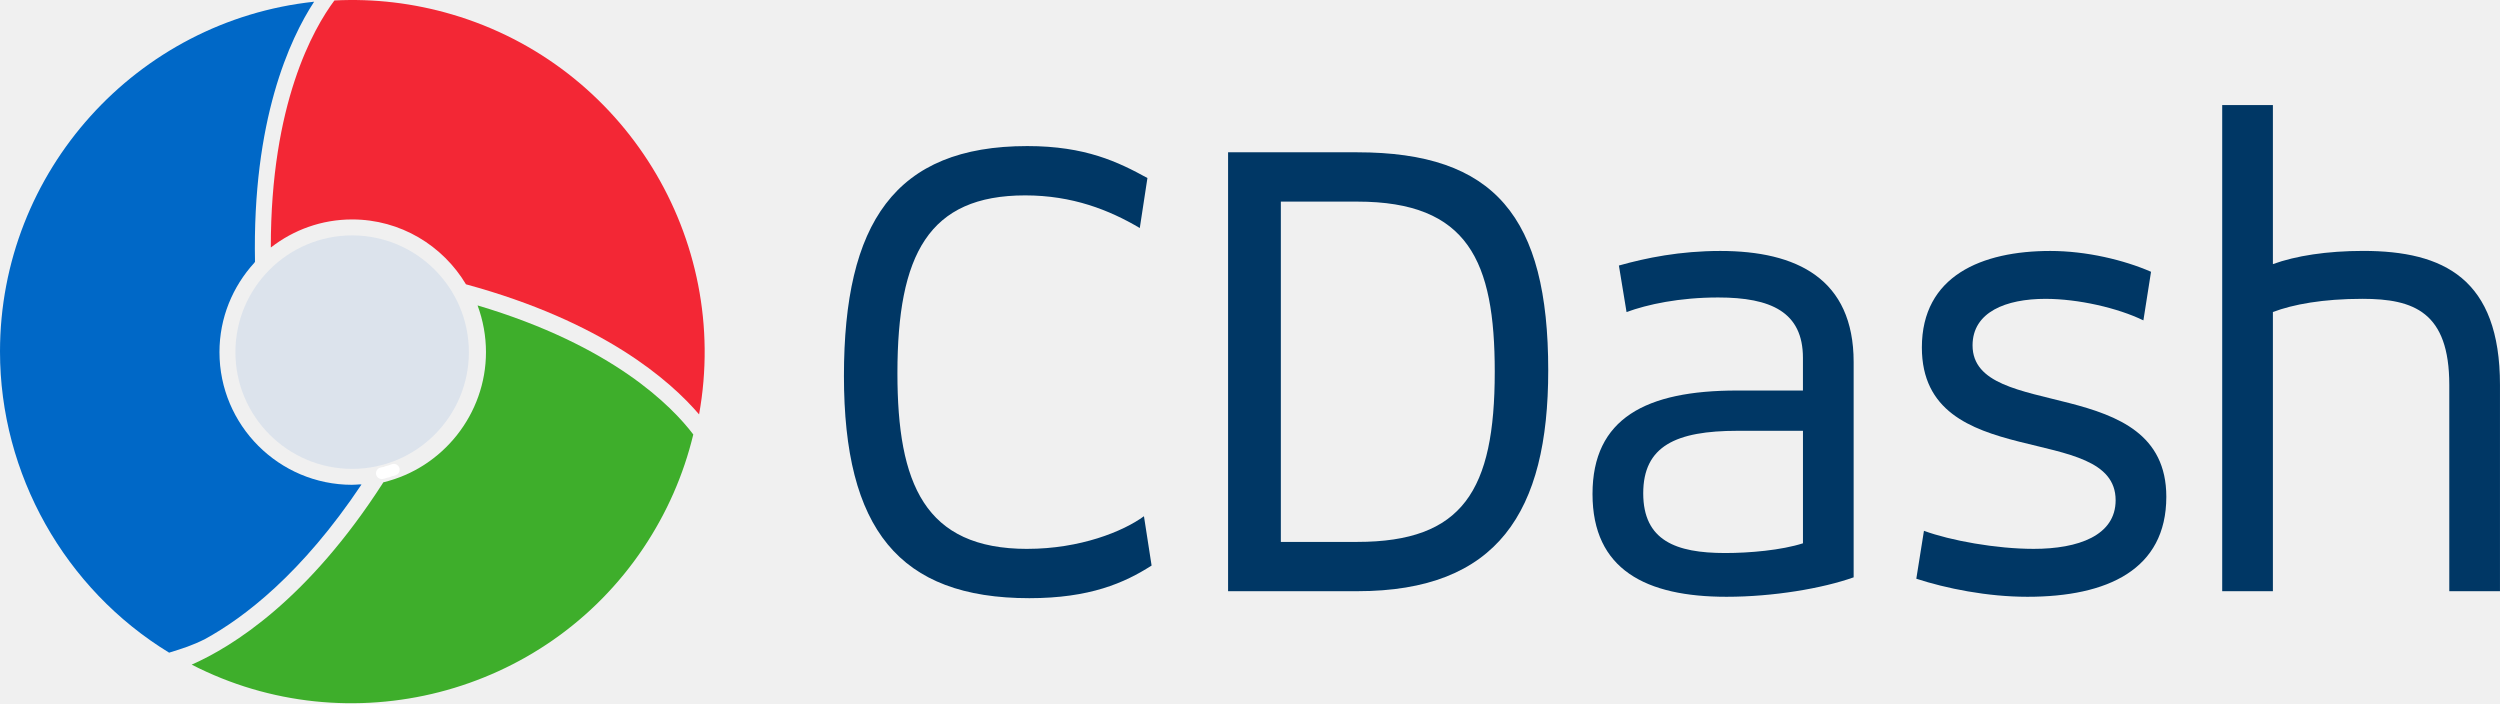
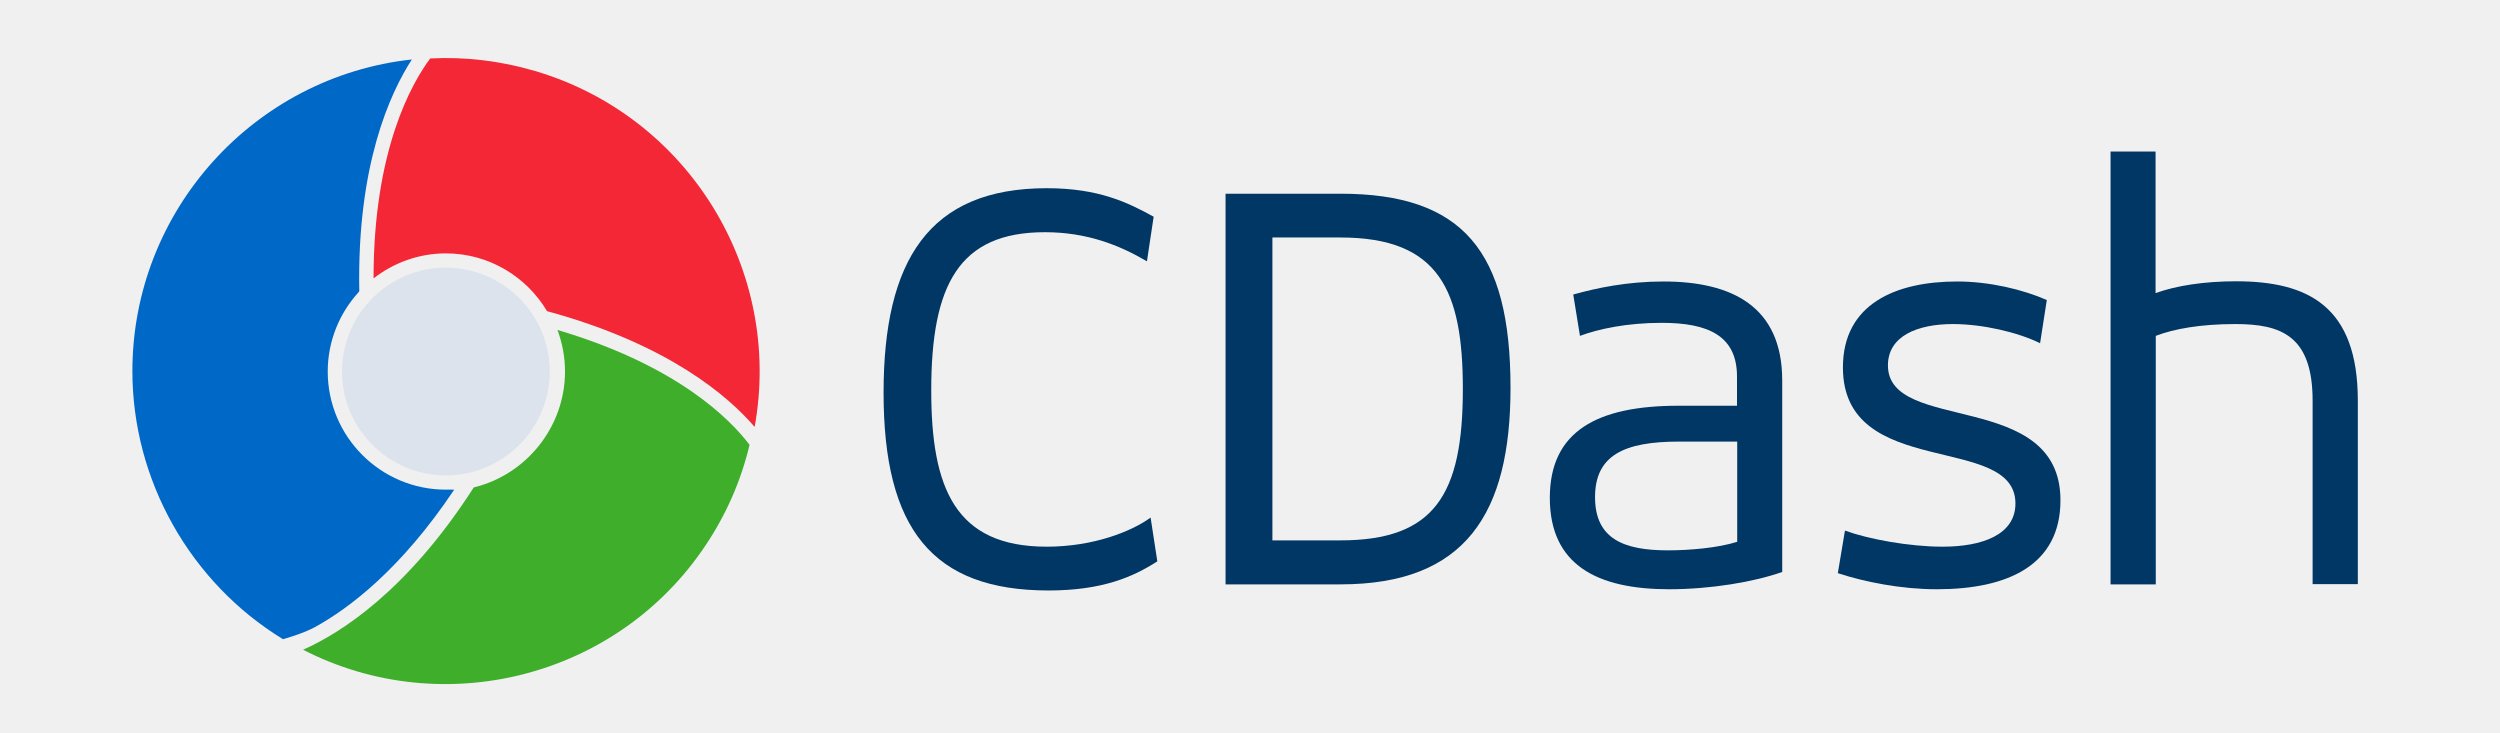
- <svg xmlns="http://www.w3.org/2000/svg" id="Layer_2" viewBox="0 0 1092.44 307.3">
+ <svg xmlns="http://www.w3.org/2000/svg" version="1.1" x="0px" y="0px" viewBox="0 0 1227.4 359.8" enable-background="new 0 0 1227.4 359.8" xml:space="preserve">
+   <g id="Layer_1">
+ </g>
  <g id="CDash">
-     <path d="m197.45,6.28C180.69,1.36,163.46-.68,146.13.2c-9.23,12.38-27.83,45.13-27.79,107.87,0,0,.1.01.11.01,9.81-7.61,22.08-12.19,35.43-12.19,21.13,0,39.61,11.41,49.74,28.35,0,0,.09.02.09.02,59.78,16.29,89.1,41.99,101.77,56.82,13.87-76.76-32.42-152.59-108.03-174.8Z" style="fill:#f32735;" />
-     <path d="m153.88,211.85c-31.97,0-57.98-26.01-57.98-57.98,0-15.03,5.8-28.7,15.21-39.01.11-.15.2-.33.32-.46-1.22-61.96,15.18-97.33,25.83-113.65C59.72,9.06,0,74.84,0,153.64c0,53.46,28.28,103.72,73.9,131.56l.47-.15c5.24-1.62,9.77-3.03,15.24-5.81,16.93-9.26,42.28-28.48,68.37-67.55-.34.02-.67-.02-1.01-.01-1.03.05-2.05.16-3.09.16Z" style="fill:#0068c7;" />
-     <path d="m208.68,133.45c2.42,6.51,3.68,13.44,3.68,20.42,0,26.95-18.77,50.63-44.83,56.88-32.98,51.4-66,71.85-83.77,79.68,68.66,35.33,154.16,13.69,197.49-51.12,10.16-15.21,17.46-31.84,21.7-49.46-9.21-12.17-35.11-38.83-94.27-56.39Z" style="fill:#3eae2b;" />
-     <path d="m171.32,205.49c.26-.09.51-.17.77-.26-.26.09-.51.18-.77.26Z" style="fill:#064f8c;" />
-     <path d="m171.32,208.04c-1.06,0-2.05-.67-2.41-1.73-.09-.27-.13-.54-.13-.81,0-1.06.67-2.05,1.73-2.41l.13-.04c.2-.07.4-.13.6-.2,1.32-.47,2.78.22,3.25,1.55.1.28.15.57.15.85,0,1.05-.65,2.03-1.69,2.4-.23.08-.45.16-.68.23l-.13.04c-.27.09-.54.13-.81.13Z" style="fill:#fff;" />
-     <path d="m166.84,206.79c.26-.06.52-.12.77-.19-.26.07-.51.13-.77.19Z" style="fill:#064f8c;" />
-     <path d="m166.84,209.34c-1.15,0-2.19-.78-2.47-1.94-.05-.2-.07-.41-.07-.6,0-1.15.78-2.18,1.94-2.47l.74-.18c1.36-.34,2.75.47,3.09,1.83.05.21.08.42.08.63,0,1.13-.76,2.17-1.91,2.46l-.8.2c-.2.05-.4.07-.6.07Z" style="fill:#fff;" />
-     <path d="m169.1,206.19c.26-.07.52-.15.77-.23-.26.08-.51.15-.77.23Z" style="fill:#064f8c;" />
-     <path d="m169.1,208.73c-1.1,0-2.12-.72-2.44-1.84-.07-.24-.1-.47-.1-.71,0-1.1.72-2.12,1.84-2.44l.74-.22c1.34-.41,2.76.35,3.17,1.69.41,1.34-.34,2.76-1.69,3.18-.22.07-.45.13-.67.2l-.14.04c-.24.07-.47.1-.71.1Z" style="fill:#fff;" />
-     <path d="m153.88,102.86c-28.12,0-51.01,22.89-51.01,51.02s22.89,51.01,51.01,51.01,51.01-22.89,51.01-51.01-22.89-51.02-51.01-51.02Z" style="fill:#dce3ec;" />
-     <path d="m448.9,239.84c23.06,0,41.88-7.59,50.98-14.26l3.34,21.55c-11.84,7.59-27.01,14.26-53.41,14.26-57.05,0-81.03-30.35-81.03-97.11s22.15-100.45,80.12-100.45c25.49,0,39.76,6.98,52.5,13.96l-3.34,21.85c-13.35-7.89-29.44-14.26-50.07-14.26-42.18,0-55.84,25.79-55.84,77.69,0,48.25,11.84,76.78,56.75,76.78Z" style="fill:#003765;" />
-     <path d="m536.64,66.55h56.45c60.09,0,83.45,28.22,83.45,95.29,0,61.91-22.15,96.5-83.45,96.5h-56.45V66.55Zm116.53,95.9c0-48.25-11.53-74.35-60.09-74.35h-33.38v148.7h33.38c46.13,0,60.09-22.46,60.09-74.35Z" style="fill:#003765;" />
-     <path d="m810,252.28c-13.66,4.86-35.2,8.5-55.54,8.5-35.2,0-58.57-11.84-58.57-44.91s23.37-45.22,63.12-45.22h28.83v-14.26c0-20.03-13.96-26.4-37.02-26.4-17,0-30.95,3.03-40.06,6.37l-3.34-20.33c11.84-3.34,26.7-6.37,44.31-6.37,33.38,0,58.27,12.14,58.27,48.56v94.08Zm-22.15-64.03h-28.53c-27.01,0-41.27,6.68-41.27,27.31s14.26,26.1,35.81,26.1c10.62,0,24.58-1.22,33.99-4.25v-49.16Z" style="fill:#003765;" />
-     <path d="m840.72,231.95c11.53,4.25,31.56,7.89,47.95,7.89,19.42,0,35.81-5.77,35.81-21.24,0-34.9-84.67-11.23-84.67-66.76,0-31.26,26.1-42.18,56.14-42.18,15.78,0,32.17,3.95,44,9.1l-3.34,21.24c-11.23-5.46-28.53-9.41-42.79-9.41-17.3,0-31.86,5.77-31.86,20.33,0,33.69,84.67,11.53,84.67,66.16,0,31.87-25.8,43.7-60.69,43.7-17.6,0-35.51-3.64-48.56-7.89l3.34-20.94Z" style="fill:#003765;" />
-     <path d="m971.05,45.92h22.15v69.49c10.01-3.64,23.67-5.77,39.45-5.77,35.2,0,59.78,12.14,59.78,58.57v90.13h-22.15v-90.13c0-31.86-15.48-37.63-37.93-37.63-17.3,0-30.35,2.43-39.15,5.77v121.99h-22.15V45.92Z" style="fill:#003765;" />
+     <g>
+       <path fill="#F32735" d="M262.5,34.8c-16.8-4.9-34-7-51.3-6.1c-9.2,12.4-27.8,45.1-27.8,107.9c0,0,0.1,0,0.1,0    c9.8-7.6,22.1-12.2,35.4-12.2c21.1,0,39.6,11.4,49.7,28.4c0,0,0.1,0,0.1,0c59.8,16.3,89.1,42,101.8,56.8    C384.4,132.8,338.1,57,262.5,34.8z" />
+     </g>
+     <g>
+       <path fill="#0068C7" d="M218.9,240.4c-32,0-58-26-58-58c0-15,5.8-28.7,15.2-39c0.1-0.1,0.2-0.3,0.3-0.5    c-1.2-62,15.2-97.3,25.8-113.7C124.8,37.6,65,103.4,65,182.2c0,53.5,28.3,103.7,73.9,131.6l0.5-0.1c5.2-1.6,9.8-3,15.2-5.8    c16.9-9.3,42.3-28.5,68.4-67.5c-0.3,0-0.7,0-1,0C221,240.3,220,240.4,218.9,240.4z" />
+     </g>
+     <path fill="#3EAE2B" d="M273.7,162c2.4,6.5,3.7,13.4,3.7,20.4c0,27-18.8,50.6-44.8,56.9c-33,51.4-66,71.8-83.8,79.7   c68.7,35.3,154.2,13.7,197.5-51.1c10.2-15.2,17.5-31.8,21.7-49.5C358.8,206.2,332.9,179.5,273.7,162z" />
+     <path fill="#DCE3EC" d="M218.9,131.4c-28.1,0-51,22.9-51,51c0,28.1,22.9,51,51,51s51-22.9,51-51C269.9,154.3,247,131.4,218.9,131.4   z" />
+     <g>
+       <path fill="#003765" d="M513.9,268.4c23.1,0,41.9-7.6,51-14.3l3.3,21.5c-11.8,7.6-27,14.3-53.4,14.3c-57.1,0-81-30.3-81-97.1    c0-64.9,22.2-100.4,80.1-100.4c25.5,0,39.8,7,52.5,14l-3.3,21.9c-13.4-7.9-29.4-14.3-50.1-14.3c-42.2,0-55.8,25.8-55.8,77.7    C457.2,239.8,469,268.4,513.9,268.4z" />
+       <path fill="#003765" d="M601.7,95.1h56.4c60.1,0,83.5,28.2,83.5,95.3c0,61.9-22.2,96.5-83.5,96.5h-56.4V95.1z M718.2,191    c0-48.3-11.5-74.4-60.1-74.4h-33.4v148.7h33.4C704.3,265.3,718.2,242.9,718.2,191z" />
+       <path fill="#003765" d="M875,280.8c-13.7,4.9-35.2,8.5-55.5,8.5c-35.2,0-58.6-11.8-58.6-44.9c0-32.8,23.4-45.2,63.1-45.2h28.8    v-14.3c0-20-14-26.4-37-26.4c-17,0-31,3-40.1,6.4l-3.3-20.3c11.8-3.3,26.7-6.4,44.3-6.4c33.4,0,58.3,12.1,58.3,48.6V280.8z     M852.9,216.8h-28.5c-27,0-41.3,6.7-41.3,27.3c0,20.6,14.3,26.1,35.8,26.1c10.6,0,24.6-1.2,34-4.2V216.8z" />
+       <path fill="#003765" d="M905.8,260.5c11.5,4.2,31.6,7.9,47.9,7.9c19.4,0,35.8-5.8,35.8-21.2c0-34.9-84.7-11.2-84.7-66.8    c0-31.3,26.1-42.2,56.1-42.2c15.8,0,32.2,3.9,44,9.1l-3.3,21.2c-11.2-5.5-28.5-9.4-42.8-9.4c-17.3,0-31.9,5.8-31.9,20.3    c0,33.7,84.7,11.5,84.7,66.2c0,31.9-25.8,43.7-60.7,43.7c-17.6,0-35.5-3.6-48.6-7.9L905.8,260.5z" />
+       <path fill="#003765" d="M1036.1,74.4h22.2v69.5c10-3.6,23.7-5.8,39.5-5.8c35.2,0,59.8,12.1,59.8,58.6v90.1h-22.2v-90.1    c0-31.9-15.5-37.6-37.9-37.6c-17.3,0-30.3,2.4-39.1,5.8v122h-22.2V74.4z" />
+     </g>
  </g>
</svg>
